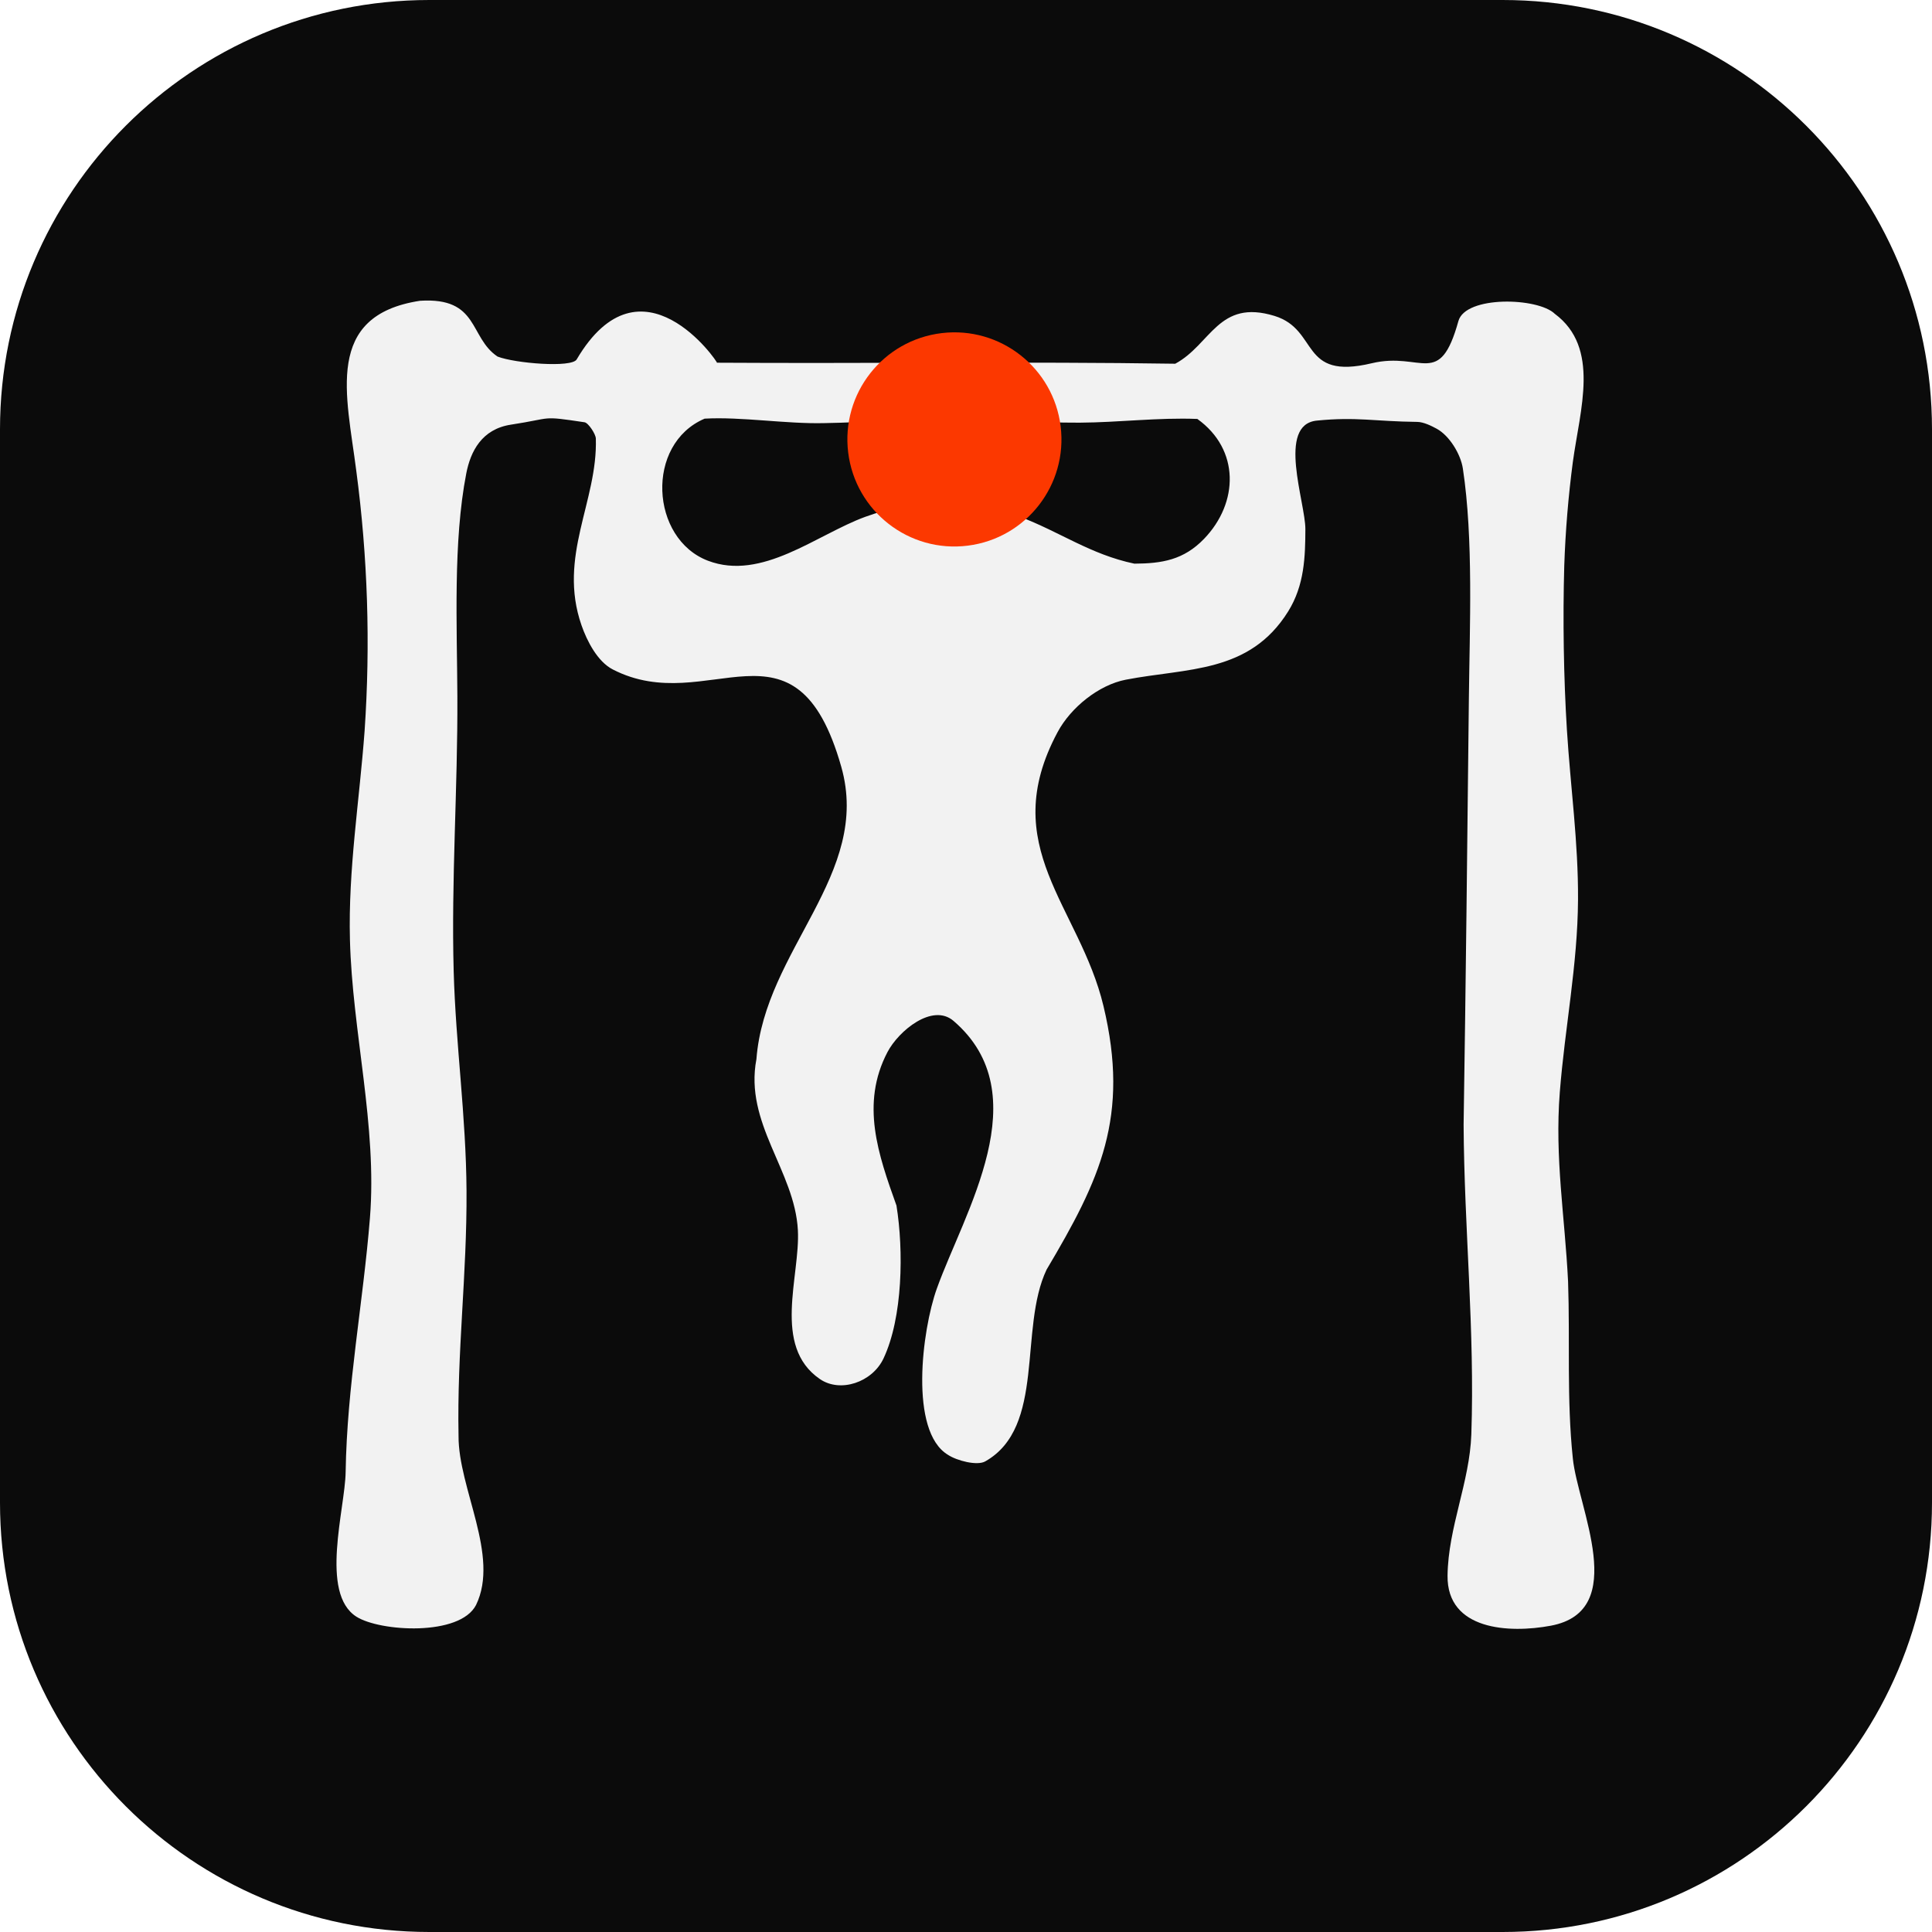
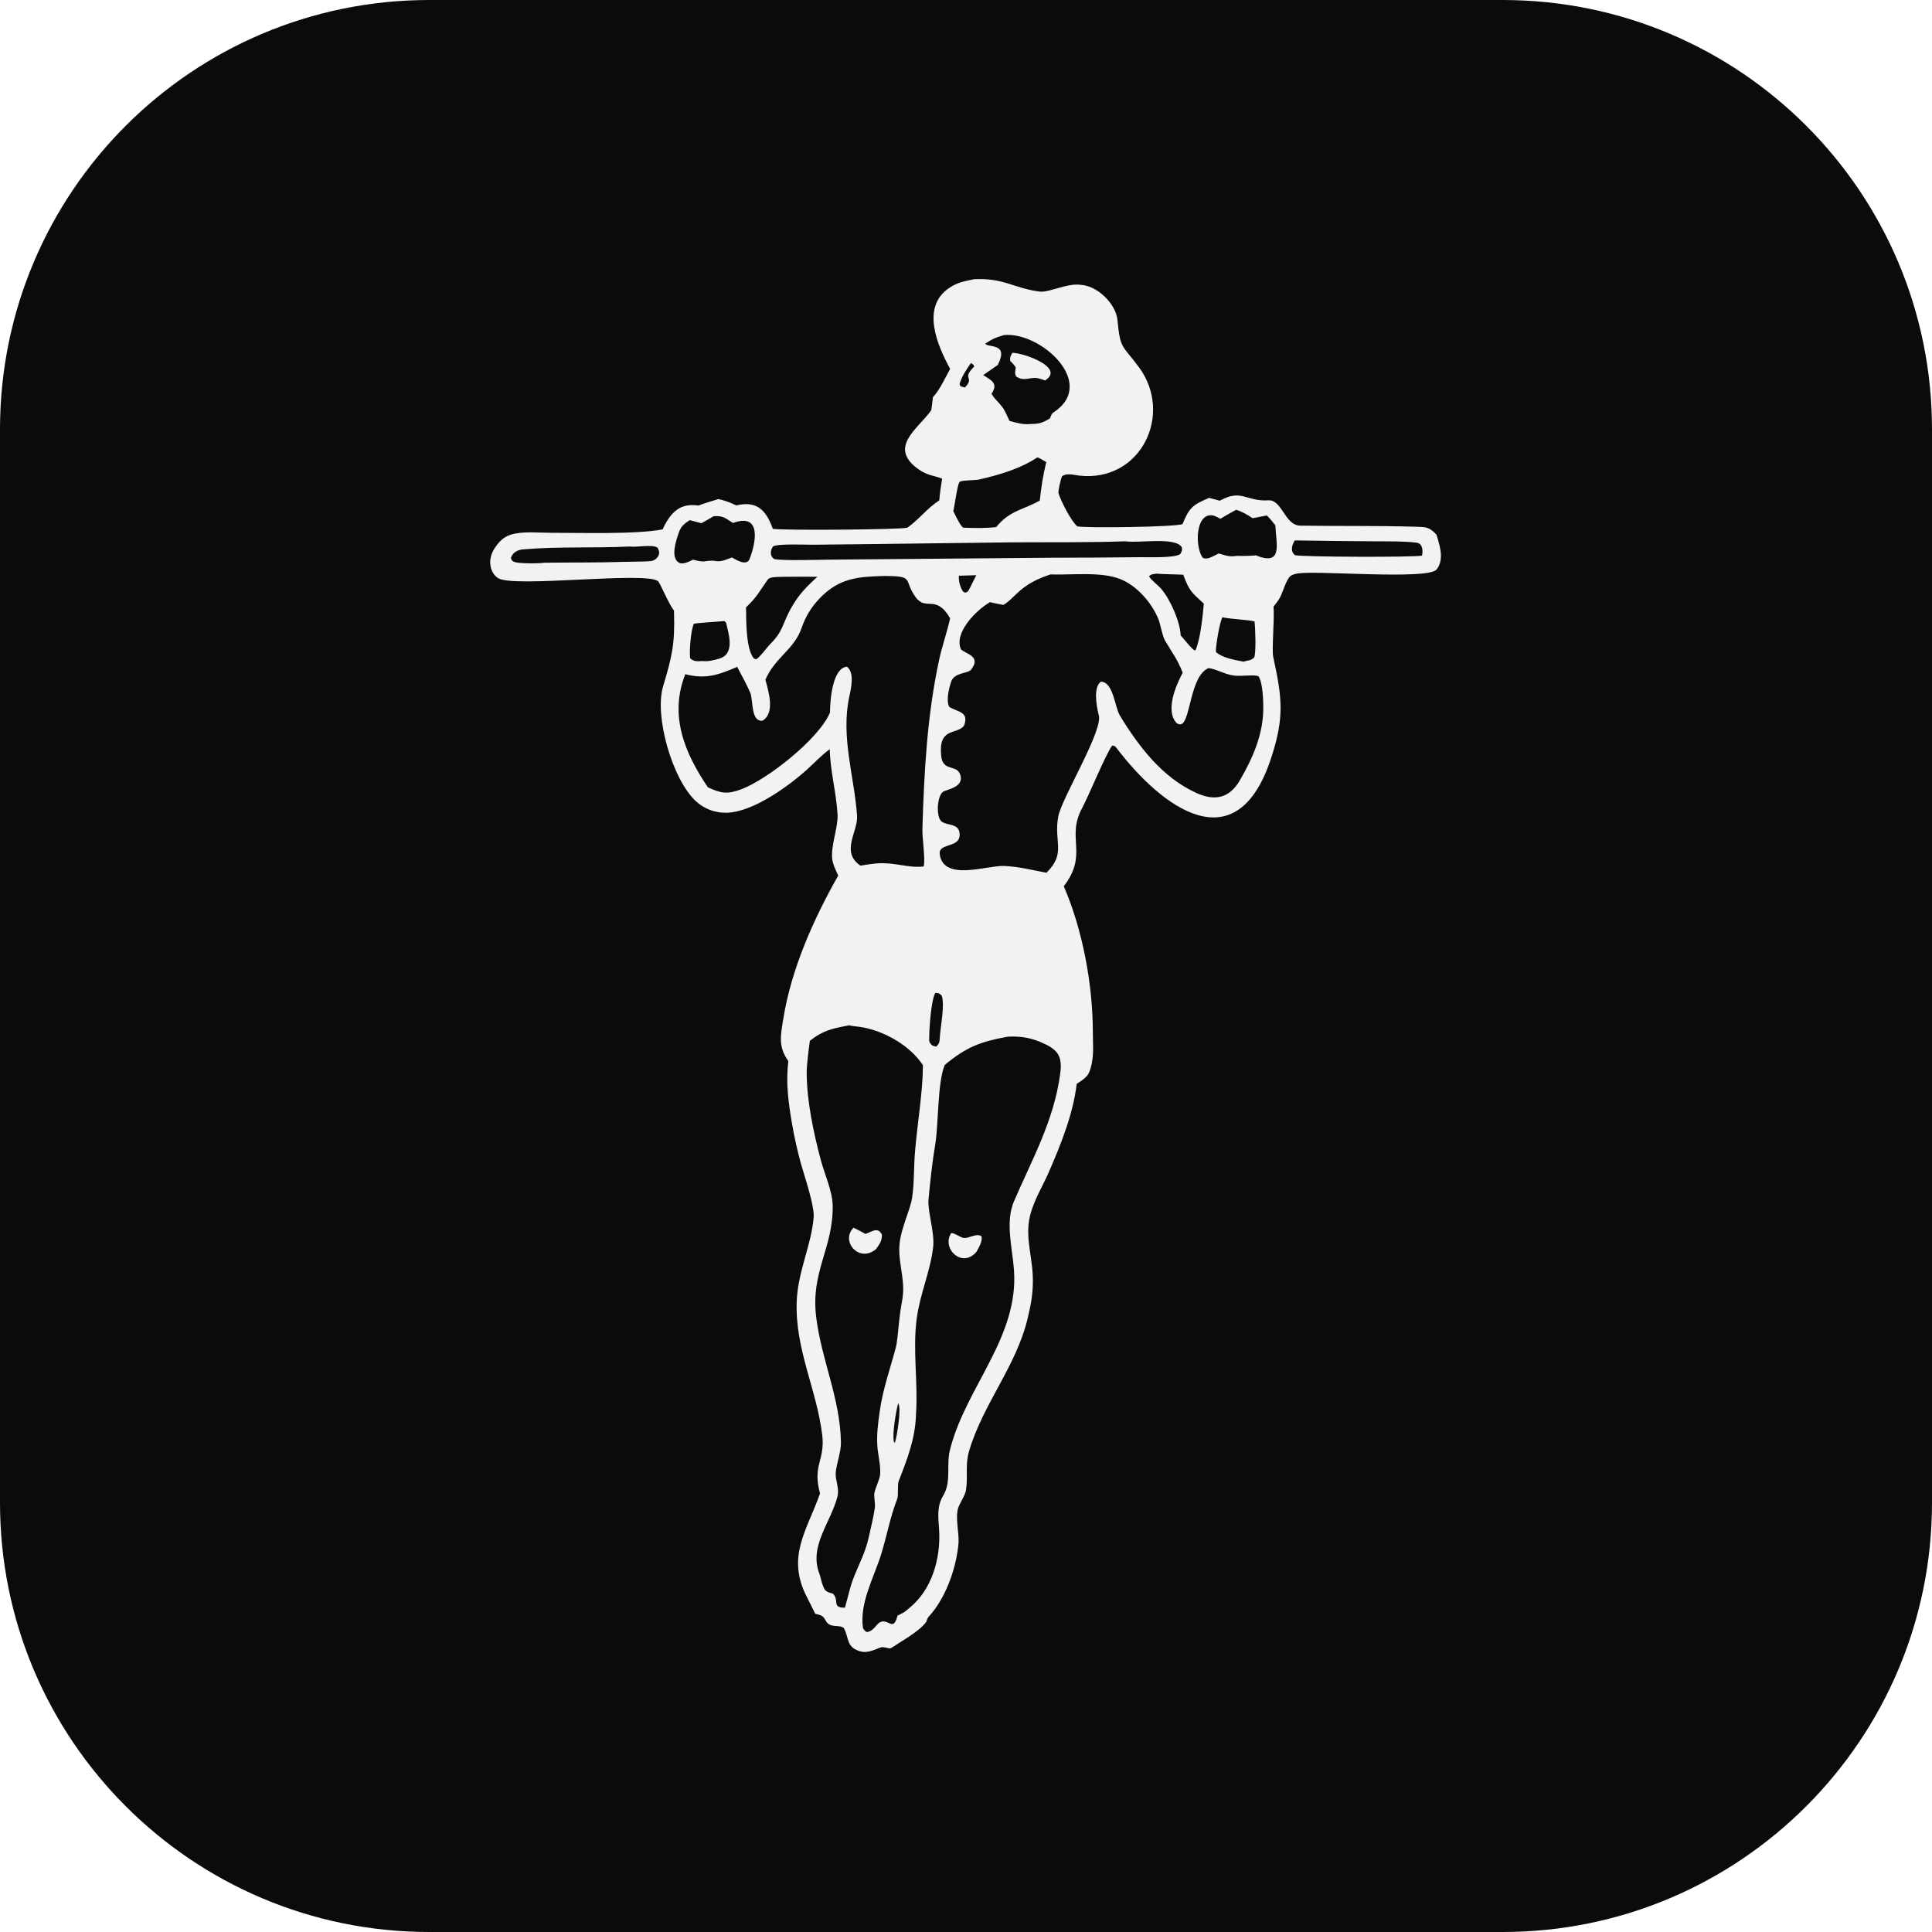
<svg xmlns="http://www.w3.org/2000/svg" viewBox="0 0 180 180">
  <rect width="180" height="180" rx="40" fill="#0b0b0b" />
-   <g transform="translate(31.35 28) scale(0.3)">
-     <path d="M25.941 0.077C44.375 -1.095 41.106 11.435 50.016 17.399C55.418 19.502 73.025 20.948 74.588 18.296C94.643 -15.746 118.594 19.315 118.145 19.311C163.552 19.601 214.591 18.918 260.482 19.626C271.615 13.64 273.869 -0.57 291.301 4.777C305.266 9.061 298.985 24.85 321.5 19.48C337.105 15.759 342.53 27.557 348.418 6.385C350.633 -1.576 373.101 -0.981 378.351 4.122C392.534 14.661 386.179 33.815 383.958 50.163C382.551 60.843 381.663 71.585 381.295 82.351C380.827 98.725 381.095 117.056 382.123 133.427C383.229 151.053 385.676 168.293 385.569 186.069C385.447 206.394 381.505 225.614 379.91 245.871C378.298 266.353 381.487 284.439 382.48 304.653C383.113 323.153 382.018 341.114 383.962 359.614C385.471 374.758 401.766 406.949 377.107 411.546C364.238 413.946 344.83 413.007 345.049 395.977C345.242 380.979 351.922 367.027 352.436 352.095C353.543 319.969 350.224 288.089 350.037 256.001C350.726 211.746 351.189 167.863 351.673 123.543C351.915 101.327 353.118 73.961 349.802 52.155C349.124 47.703 345.649 41.976 341.685 39.816C340.106 38.956 337.627 37.714 335.648 37.692C322.323 37.544 316.797 36.058 304.46 37.287C291.938 38.533 300.932 62.71 300.896 71.022C300.859 79.516 300.631 88.404 295.544 96.561C283.511 115.855 264.188 114.067 245.119 117.754C236.765 119.369 228.074 126.34 223.952 134.024C204.869 169.603 230.749 188.02 238.186 219.07C246.424 253.461 237.116 273.022 220.529 300.955C211.811 319.275 220.326 349.874 201.463 360.52C198.96 361.933 192.67 360.316 189.877 358.463C177.81 351.156 181.833 319.716 186.426 306.89C194.955 283.092 218.146 246.467 191.622 223.716C185.086 218.11 174.571 226.798 171.115 233.398C162.684 249.499 168.257 265.263 173.907 281.059C176.147 294.955 175.9 315.83 169.865 328.582C166.382 335.946 156.483 339.318 150.116 334.942C135.189 324.68 144.061 302.996 143.287 288.676C142.288 270.222 126.608 255.528 130.414 235.588C133.014 201.521 166.233 178.199 156.769 144.813C142.572 94.733 115.502 129.913 85.78 114.558C81.042 112.111 77.784 105.726 76.087 100.841C68.641 79.404 81.154 62.4 80.543 42.839C80.501 41.476 78.23 37.983 77.025 37.803C63.062 35.724 67.616 36.499 54.171 38.548C45.103 39.931 41.632 46.866 40.307 53.689C36.183 74.918 37.439 100.929 37.54 122.914C37.673 151.67 35.613 179.855 36.397 208.34C37.023 231.065 40.245 253.319 40.383 276.497C40.537 302.612 37.389 326.362 37.905 352.593C37.803 368.88 50.757 389.821 43.342 405.112C38.283 414.926 13.495 413.382 6.2 408.753C-5.283 401.471 2.668 375.207 2.841 363.859C3.246 337.261 8.275 311.217 10.386 284.921C12.677 256.363 4.904 227.021 4.178 198.52C3.606 176.692 7.133 155.336 8.729 133.656C10.576 106.689 9.707 79.605 6.136 52.812C3.166 29.364 -3.982 4.64 25.941 0.077ZM247.796 81.719C256.376 81.669 263.099 80.566 269.424 74.015C280.218 62.834 280.59 46.263 267.346 36.773C255.135 36.291 242.972 37.864 230.77 37.931C217.497 38.003 204.101 36.728 190.842 36.715C177.782 36.702 164.595 37.86 151.527 38.069C139.672 38.37 125.686 36.035 114.325 36.683C95.809 44.605 97.477 73.969 115.338 80.796C132.113 87.206 149.072 72.729 164.164 67.189C179.69 61.49 196.507 61.405 212.075 67.087C224.691 71.84 234.095 78.846 247.796 81.719Z" fill="#f2f2f2" />
-     <path d="M187.975 10.114C206.152 7.951 222.657 20.896 224.893 39.07C227.13 57.244 214.256 73.808 196.097 76.119C177.834 78.444 161.16 65.475 158.911 47.196C156.661 28.917 169.693 12.291 187.975 10.114Z" fill="#fc3800" />
+   <g transform="translate(45.67 26.00) scale(0.139)" fill="#f2f2f2">
+     <path d="M309.092 639.358C312.355 639.839 315.217 642.582 317.776 642.744C321.063 642.956 326.295 639.195 329.387 641.698C329.956 645.261 327.588 648.966 325.9 652.056C316.094 663.496 302.201 649.355 309.092 639.358Z" />
+     <path d="M243.527 635.858C245.426 636.65 249.599 638.99 251.59 640.036L253.533 639.202C257.322 637.548 260.29 635.929 262.551 640.531C262.694 644.745 260.937 646.81 258.622 650.189C247.278 659.77 234.596 644.816 243.527 635.858Z" />
+     <path d="M349.921 49.409C357.929 49.508 385.505 59.468 371.932 67.95C369.133 66.998 366.811 65.988 363.863 66.295C359.091 66.793 356.74 68.062 352.527 65.295C351.391 62.912 351.949 62.211 352.257 59.286C351.373 57.649 349.846 56.184 348.552 54.797C348.275 52.078 348.748 52.099 349.921 49.409Z" />
+     <path d="M324.363 0.088C344.324 -0.843 350.229 5.882 368.061 8.382C374.547 9.291 386.895 2.405 396.084 3.897C406.947 4.575 419.43 16.455 420.46 27.6C422.264 47.108 423.785 44.24 434.662 58.828C458.338 90.582 436.031 136.517 394.67 131.714C390.882 131.274 386.443 129.844 383.308 132.146C382.393 134.188 380.48 142.186 380.958 143.702C382.646 149.055 389.537 162.532 393.572 165.772C399.858 166.99 459.179 166.194 464.048 164.242C468.588 153.129 470.873 151.344 481.903 146.65L489.013 148.562C503.797 140.372 506.413 149.219 521.593 148.302C530.834 147.743 532.502 165.106 542.98 165.271C568.511 165.674 593.993 165.234 619.51 165.979C626.891 166.207 629.104 165.819 634.258 171.272C635.389 174.977 636.584 178.876 637.079 182.721C637.602 186.788 637.03 191.543 634.244 194.757C628.283 201.622 556.138 195.395 541.927 197.229C540.272 197.442 537.869 197.959 536.497 198.979C533.485 201.229 531.3 210.126 529.278 213.642C528.083 215.712 526.513 217.648 525.05 219.538C525.778 227.424 523.799 248.412 524.824 253.134C530.883 281.053 532.389 293.633 523.495 320.896C500.276 392.074 450.182 354.299 419.613 314.046C418.747 312.906 418.109 312.677 416.871 312.741C412.485 318.562 401.296 346.16 396.739 354.596C385.803 374.84 401.139 385.271 384.458 406.996C397.162 436.249 403.935 473.142 403.939 504.916C403.941 511.908 404.646 518.774 403.233 525.667C401.5 534.13 399.819 534.958 393.095 539.476C390.87 559.407 382.12 581.141 374.035 599.453C370.056 608.461 365.438 615.7 362.475 625.479C357.973 640.347 363.064 653.039 363.67 668.112C364.098 678.732 362.621 686.722 360.201 696.783C352.436 729.073 330.302 753.918 320.972 785.6C318.23 794.911 320.367 802.583 318.888 811.908C318.334 815.401 314.512 820.733 313.579 824.021C311.739 830.511 314.279 840.098 313.927 846.963C312.64 862.949 306.056 882.025 295.862 894.349C293.553 897.134 293.583 896.272 292.247 900.082C287.46 906.587 275.748 912.866 268.713 917.624C267.541 918.416 263.784 916.316 261.436 917.249C257.453 918.819 252.738 921.053 248.422 919.915C238.276 917.25 240.611 910.341 237.022 904.197C233.513 901.433 227.745 904.77 224.777 899.029C222.987 895.565 221.26 895.48 217.86 894.61C216.47 891.57 213.787 886.402 212.245 883.39C198.324 856.204 212.328 838.875 221.081 813.974C215.859 795.011 224.482 792.062 222.589 775.044C218.817 743.85 204.224 717.329 205.454 685.237C206.222 665.193 215.105 648.026 216.807 629.184C217.526 621.208 210.745 601.743 208.313 593.054C205.822 583.961 203.776 574.756 202.183 565.459C199.794 551.262 198.104 538.457 199.836 524.146C192.914 514.588 194.675 507.029 196.419 496.063C201.756 462.536 216.641 429.172 233.289 399.778C231.571 396.149 229.532 392.12 229.203 388.141C228.448 379.005 233.27 367.502 232.81 358.812C232.055 344.584 227.873 329.514 227.613 315.156C222.962 318.269 216.424 325.13 211.909 329.166C199.152 340.569 176.039 357.082 158.865 357.694C150.947 358.027 143.236 355.119 137.51 349.641C121.958 334.814 109.929 292.908 115.894 272.936C121.669 253.595 123.912 245.187 123.213 223.162L123.176 222.145C119.831 218.213 113.8 203.414 112.423 202.412C103.472 195.905 15.605 207.072 5.331 200.464C2.63 198.727 0.998 196.005 0.326 192.9C-0.638 188.435 0.61 183.964 3.096 180.229C5.794 176.174 8.846 172.949 13.615 171.39C21.361 168.858 32.206 170.077 40.389 170.06C59.93 170.019 98.084 171.254 115.611 167.751C116.441 165.798 117.424 163.914 118.553 162.117C124.439 152.649 130.968 150.627 139.764 151.829C139.045 151.731 151.522 147.804 153.04 147.438C158.264 148.797 160.081 149.431 164.964 151.717C179.102 148.297 185.096 155.341 189.454 167.424C197.254 168.552 272.039 167.985 279.531 166.698C287.668 160.939 292.412 153.991 301.028 148.3C301.445 142.934 302.056 139.024 302.935 133.763C296.951 131.531 293.067 131.656 287.39 127.699C266.459 113.11 286.042 100.883 295.064 88.702L295.661 87.889L296.789 79.089C301.026 74.794 305.252 65.823 308.278 60.188C299.805 44.573 288.484 18.836 307.691 5.926C313.339 2.13 317.837 1.495 324.363 0.088ZM368.793 511.371C361.228 508.253 354.877 507.426 346.832 507.808C328.862 511.109 319.311 514.588 304.731 526.706C299.779 537.722 300.535 566.915 298.304 579.967C296.279 591.817 294.82 605.816 293.706 617.85C293.529 626.489 298.061 639.796 296.879 649.107C294.9 665.44 287.996 680.528 285.869 696.896C283.086 718.304 286.856 739.049 285.421 760.479C285.067 776.847 279.666 790.656 273.828 805.645C272.79 808.31 273.802 815.111 272.822 817.614C268.093 829.69 265.902 842.29 262.135 854.5C257.384 869.906 247.569 887.066 249.811 903.787C250.013 905.088 251.315 906.226 252.408 906.884C257.549 906.198 258.609 901.222 261.846 900.055C267.317 898.089 270.194 906.806 273.04 895.826C278.473 893.076 276.382 894.454 281.043 890.679C296.139 878.44 302.051 857.3 300.911 838.472C300.408 830.263 299.158 822.91 303.589 815.515C309.556 805.722 305.261 794.211 308.477 783.592C319.261 742.287 354.317 709.142 351.082 664.238C349.991 649.101 345.05 632.019 351.18 617.899C363.519 589.477 377.906 563.861 382.098 532.434C383.71 520.336 380.204 516.2 368.793 511.371ZM240.421 500.221C229.46 502.321 223.257 503.467 214.266 510.572C213.499 516.483 212.076 526.664 212.133 532.539C212.314 551.374 216.751 572.204 221.55 590.332C224.121 600.047 229.474 611.359 229.573 621.201C229.864 650.027 214.644 665.073 218.541 696.026C222.201 725.106 234.632 750.319 235.095 779.816C235.194 786.102 232.194 793.83 231.609 799.805C231.159 804.414 234.066 810.58 232.875 815.536C228.645 833.141 213.563 848.901 220.543 867.467C222.006 871.355 221.838 874.099 224.414 878.716C226.236 880.299 227.398 880.428 229.78 881.142C234.195 885.85 228.768 890.651 237.753 890.517C239.696 884.054 241.017 877.09 243.43 870.875C247.009 861.662 251.604 853.256 253.718 843.436C255.093 837.044 256.911 829.917 257.862 823.412C258.216 820.994 257.002 816.052 257.567 813.394C258.204 810.403 261.097 804.223 261.355 801.451C261.899 795.611 259.939 788.251 259.512 782.341C258.936 774.373 260.033 766.347 261.153 758.549C263.262 743.871 268.011 730.635 271.805 716.487C273.055 711.828 273.662 701.519 274.393 696.097C274.857 690.759 276.34 685.074 276.727 679.765C277.545 668.509 273.102 657.408 274.45 646.074C275.153 640.171 276.894 635.172 278.736 629.594C280.187 625.203 282.153 620.126 282.824 615.615C284.41 604.953 283.808 593.973 284.899 583.255C286.393 565.431 290.008 544.637 290.032 526.891C281.529 513.959 265.148 504.569 250.152 501.628C246.873 500.985 243.229 500.815 240.421 500.221ZM273.423 753.543C271.896 759.489 269.495 773.39 270.555 779.244L271.272 780.021C272.573 776.076 275.917 756.06 273.423 753.543ZM298.421 478.381C295.44 482.948 294.082 504.194 294.271 510.466C294.312 511.845 295.507 512.913 296.47 513.811C297.148 514.001 298.371 514.389 299.015 514.481C300.969 512.325 301.182 511.689 301.328 508.783C301.678 501.791 304.969 486.123 302.573 480.198C300.469 478.374 301.359 478.925 298.421 478.381ZM422.602 201.196C409.633 195.893 389.947 198.473 375.463 197.976C366.433 201.078 359.945 204.175 353.014 210.738C350.004 213.59 347.557 216.273 344.024 218.407C341.106 217.844 337.894 217.308 335.049 216.531C326.113 221.597 310.426 237.03 315.617 248.33C319.48 251.533 329.158 252.953 322.375 261.739C320.173 264.593 311.099 263.502 308.957 269.9C307.456 274.385 305.472 282.552 307.662 286.702C313.171 290.278 321.493 289.861 317.449 299.602C312.142 305.561 300.435 300.39 302.272 319.513C303.357 330.786 313.127 324.669 315.246 332.826C317.12 340.042 307.883 341.766 304.184 343.29C299.41 345.257 298.626 360.529 302.521 363.551C306.339 366.459 313.438 364.809 314.486 370.688C316.516 382.074 300.151 377.262 301.32 385.577C303.908 403.966 332.954 392.894 344.463 393.382C354.544 393.809 363.552 396.182 372.851 397.934C386.348 384.609 377.504 377.34 380.788 360.111C383.187 347.53 411.689 301.466 407.785 291.827C406.467 286.296 404.071 273.998 409.236 269.881C417.806 269.922 418.532 286.775 422.08 292.597C434.818 313.493 450.588 334.185 473.491 344.52C485.716 350.035 495.538 347.992 502.523 335.918C511.029 321.211 517.993 305.573 518.177 288.231C518.198 282.521 517.915 271.067 515.08 266.336C512.57 264.818 503.308 266.477 498.253 265.739C491.932 264.817 486.41 261.229 481.506 260.775C469.703 265.573 469.506 293.217 463.995 297.969C461.608 298.728 462.797 298.718 460.308 297.81C452.152 289.715 459.626 272.143 464.175 263.883C460.471 254.384 457.039 250.456 452.126 241.943C450.567 239.241 449.153 230.951 447.836 227.786C443.276 216.831 433.622 205.703 422.602 201.196ZM265.04 198.99C247.174 199.442 234.095 200.05 220.712 214.132C215.156 219.978 211.452 226.044 208.812 233.651C203.596 248.678 191.129 253.221 184.463 268.562C186.592 276.545 191.138 290.763 182.506 296.021C174.358 296.649 176.638 282.405 174.125 276.799C171.508 270.962 168.546 265.552 165.543 259.924C152.928 265.438 144.136 268.332 130.77 264.839C119.841 292.54 130.315 317.608 145.913 340.669C154.65 344.717 158.859 345.478 168.255 341.99C185.736 335.502 220.612 308.015 227.751 290.516C227.827 282.708 229.236 260.787 239.094 259.8C244.317 263.819 241.959 274.059 240.748 279.62C234.841 306.76 243.986 332.979 245.91 359.705C246.675 370.329 234.585 383.823 248.149 393.177C255.374 392.014 259.836 391.147 267.247 391.724C274.673 392.301 283.38 394.799 290.585 393.677C291.772 388.26 289.498 374.883 289.696 368.463C290.869 330.437 292.806 292.959 300.818 255.616C302.85 246.148 306.254 236.723 308.268 227.342C298.554 210.679 292.053 223.141 284.907 212.874C276.899 201.367 284.514 199.19 265.04 198.99ZM490.823 226.717C488.964 229.384 486.157 246.691 486.439 249.98C490.858 253.988 499.343 255.363 505.119 256.464L505.869 256.147C508.414 255.59 510.125 255.516 511.978 253.762C513.582 251.239 512.748 233.055 512.359 229.527C509.396 228.443 496.875 227.977 490.823 226.717ZM155.077 229.371C151.713 229.745 138.021 230.491 136.494 231.081C134.483 235.409 133.357 249.594 134.044 254.218C136.941 256.615 138.544 256.153 142.453 256C145.646 256.543 150.49 255.344 153.643 254.394C164.317 251.174 159.821 237.65 158.099 230.342L157.054 229.258L155.077 229.371ZM219.284 199.534C217.322 199.456 193.678 199.504 193.229 199.654C190.984 199.794 187.244 199.729 185.99 201.491C179.913 210.033 179.245 212.558 171.494 220.069C171.594 228.362 171.292 248.084 176.801 254.362L178.396 254.826C180.774 253.282 185.036 247.716 187.063 245.274C196.978 235.677 195.471 231.206 202.279 219.49C207.243 210.946 212.215 206.091 219.284 199.534ZM446.887 197.424C444.223 197.881 443.416 197.569 441.605 199.17C442.612 201.47 447.909 205.396 449.82 207.674C455.994 215.035 462.366 229.476 462.825 238.886C465.135 241.315 470.444 248.33 472.204 248.867L472.819 248.649C476.068 241.257 477.588 225.665 478.323 217.568C469.974 209.801 468.672 209.141 464.728 198.674L464.542 198.172C462.04 197.945 447.971 197.795 446.887 197.424ZM314.178 198.849C313.842 202.368 314.98 206.372 316.848 209.35L318.275 210.225C320.56 209.41 319.577 210.077 321.116 207.885L325.824 198.488L314.178 198.849ZM162.731 163.486C157.139 159.978 156.171 158.56 149.764 158.949C147.16 160.453 144.196 162.268 141.581 163.66L133.735 161.591C130.5 163.777 128.013 165.281 126.442 169.883C124.869 174.491 120.36 187.004 126.748 190.202C129.304 191.481 133.313 189.352 135.979 188.076C144.571 190.267 142.342 188.789 149.445 188.725C154.488 189.936 157.109 188.334 162.104 186.603C165.103 188.387 171.972 192.611 173.931 187.501C178.257 176.21 181.889 156.522 162.731 163.486ZM112.059 179.935C108.375 177.692 98.27 179.938 93.539 179.261C69.853 180.429 45.528 179.147 21.828 181.202C18.35 181.503 15.008 183.358 13.902 186.832C14.433 188.498 14.009 188.372 15.766 189.399C18.345 190.907 34.009 190.62 36.092 190.14C53.963 189.838 71.836 190.158 89.657 189.539C93.754 189.397 104.385 189.478 107.825 188.994C109.159 188.819 110.4 188.219 111.364 187.282C113.825 184.874 113.698 182.613 112.059 179.935ZM463.582 179.773C459.207 172.583 434.622 177.177 425.87 175.777C400.969 176.658 373.442 176.306 348.384 176.485L258.874 177.596L216.514 178.061C211.601 178.09 192.803 177.264 189.616 179.188C188.48 180.741 187.944 182.394 188.206 184.358C188.391 185.75 189.1 186.796 190.278 187.533C192.606 188.991 222.569 188.075 228.004 188.059L376.354 186.776C395.953 186.76 415.553 186.641 435.15 186.42C440.992 186.335 458.761 187.136 462.556 184.299C463.693 182.178 463.911 182.032 463.582 179.773ZM499.992 154.649C496.422 156.574 492.9 158.581 489.422 160.668C486.65 159.282 484.204 157.577 481.044 158.575C472.266 161.35 473.025 181.289 477.758 186.965C480.845 188.039 483.511 186.275 486.467 184.849L488.333 183.937C493.395 185.368 495.269 186.319 500.423 185.533C501.865 185.675 514.059 185.531 512.896 185.046C531.794 192.91 526.725 177.264 526.272 165.056C524.18 162.39 522.984 160.841 520.545 158.463L511.057 160.287C507.409 157.914 504.199 155.955 499.992 154.649ZM539.304 175.171C537.317 178.32 536.157 182.476 539.438 185.093C546.006 186.334 619.339 186.541 624.6 185.366C625.257 182.173 625.137 177.218 620.881 176.699C612.022 175.619 602.526 175.862 593.554 175.78C575.468 175.686 557.382 175.483 539.304 175.171ZM366.822 119.455C355.532 127.126 340.754 131.389 327.606 134.375C324.973 134.973 315.56 134.709 314.56 136.017C313.091 137.937 311.205 152.557 310.389 155.531C311.737 158.125 314.993 165.225 316.988 166.633C324.157 166.899 331.998 167.08 339.138 166.238C348.398 154.989 356.79 154.948 368.359 148.479C369.42 138.952 370.462 132.076 372.719 122.682C370.941 121.646 368.672 120.222 366.822 119.455ZM377.449 89.483C407.523 69.959 368.737 34.991 344.383 37.551C338.926 39.095 336.509 40.133 331.764 43.35C334.104 46.259 347.842 42.523 340.214 57.583C336.992 59.884 333.743 62.148 330.469 64.374C336.054 67.905 340.775 69.952 336.018 76.864C338.866 81.904 342.664 83.442 345.581 89.73L348.132 95.098C352.252 96.186 355.928 97.346 360.215 97.26C367.716 96.946 368.743 97.169 375.152 93.439C375.795 91.999 376.168 90.315 377.449 89.483ZM322.263 56.272C319.439 60.137 315.826 65.773 314.607 70.319L315.15 71.821L318.154 72.71C325.306 65.336 315.433 67.524 324.447 58.605C323.841 57.133 323.62 57.206 322.263 56.272Z" />
  </g>
</svg>
